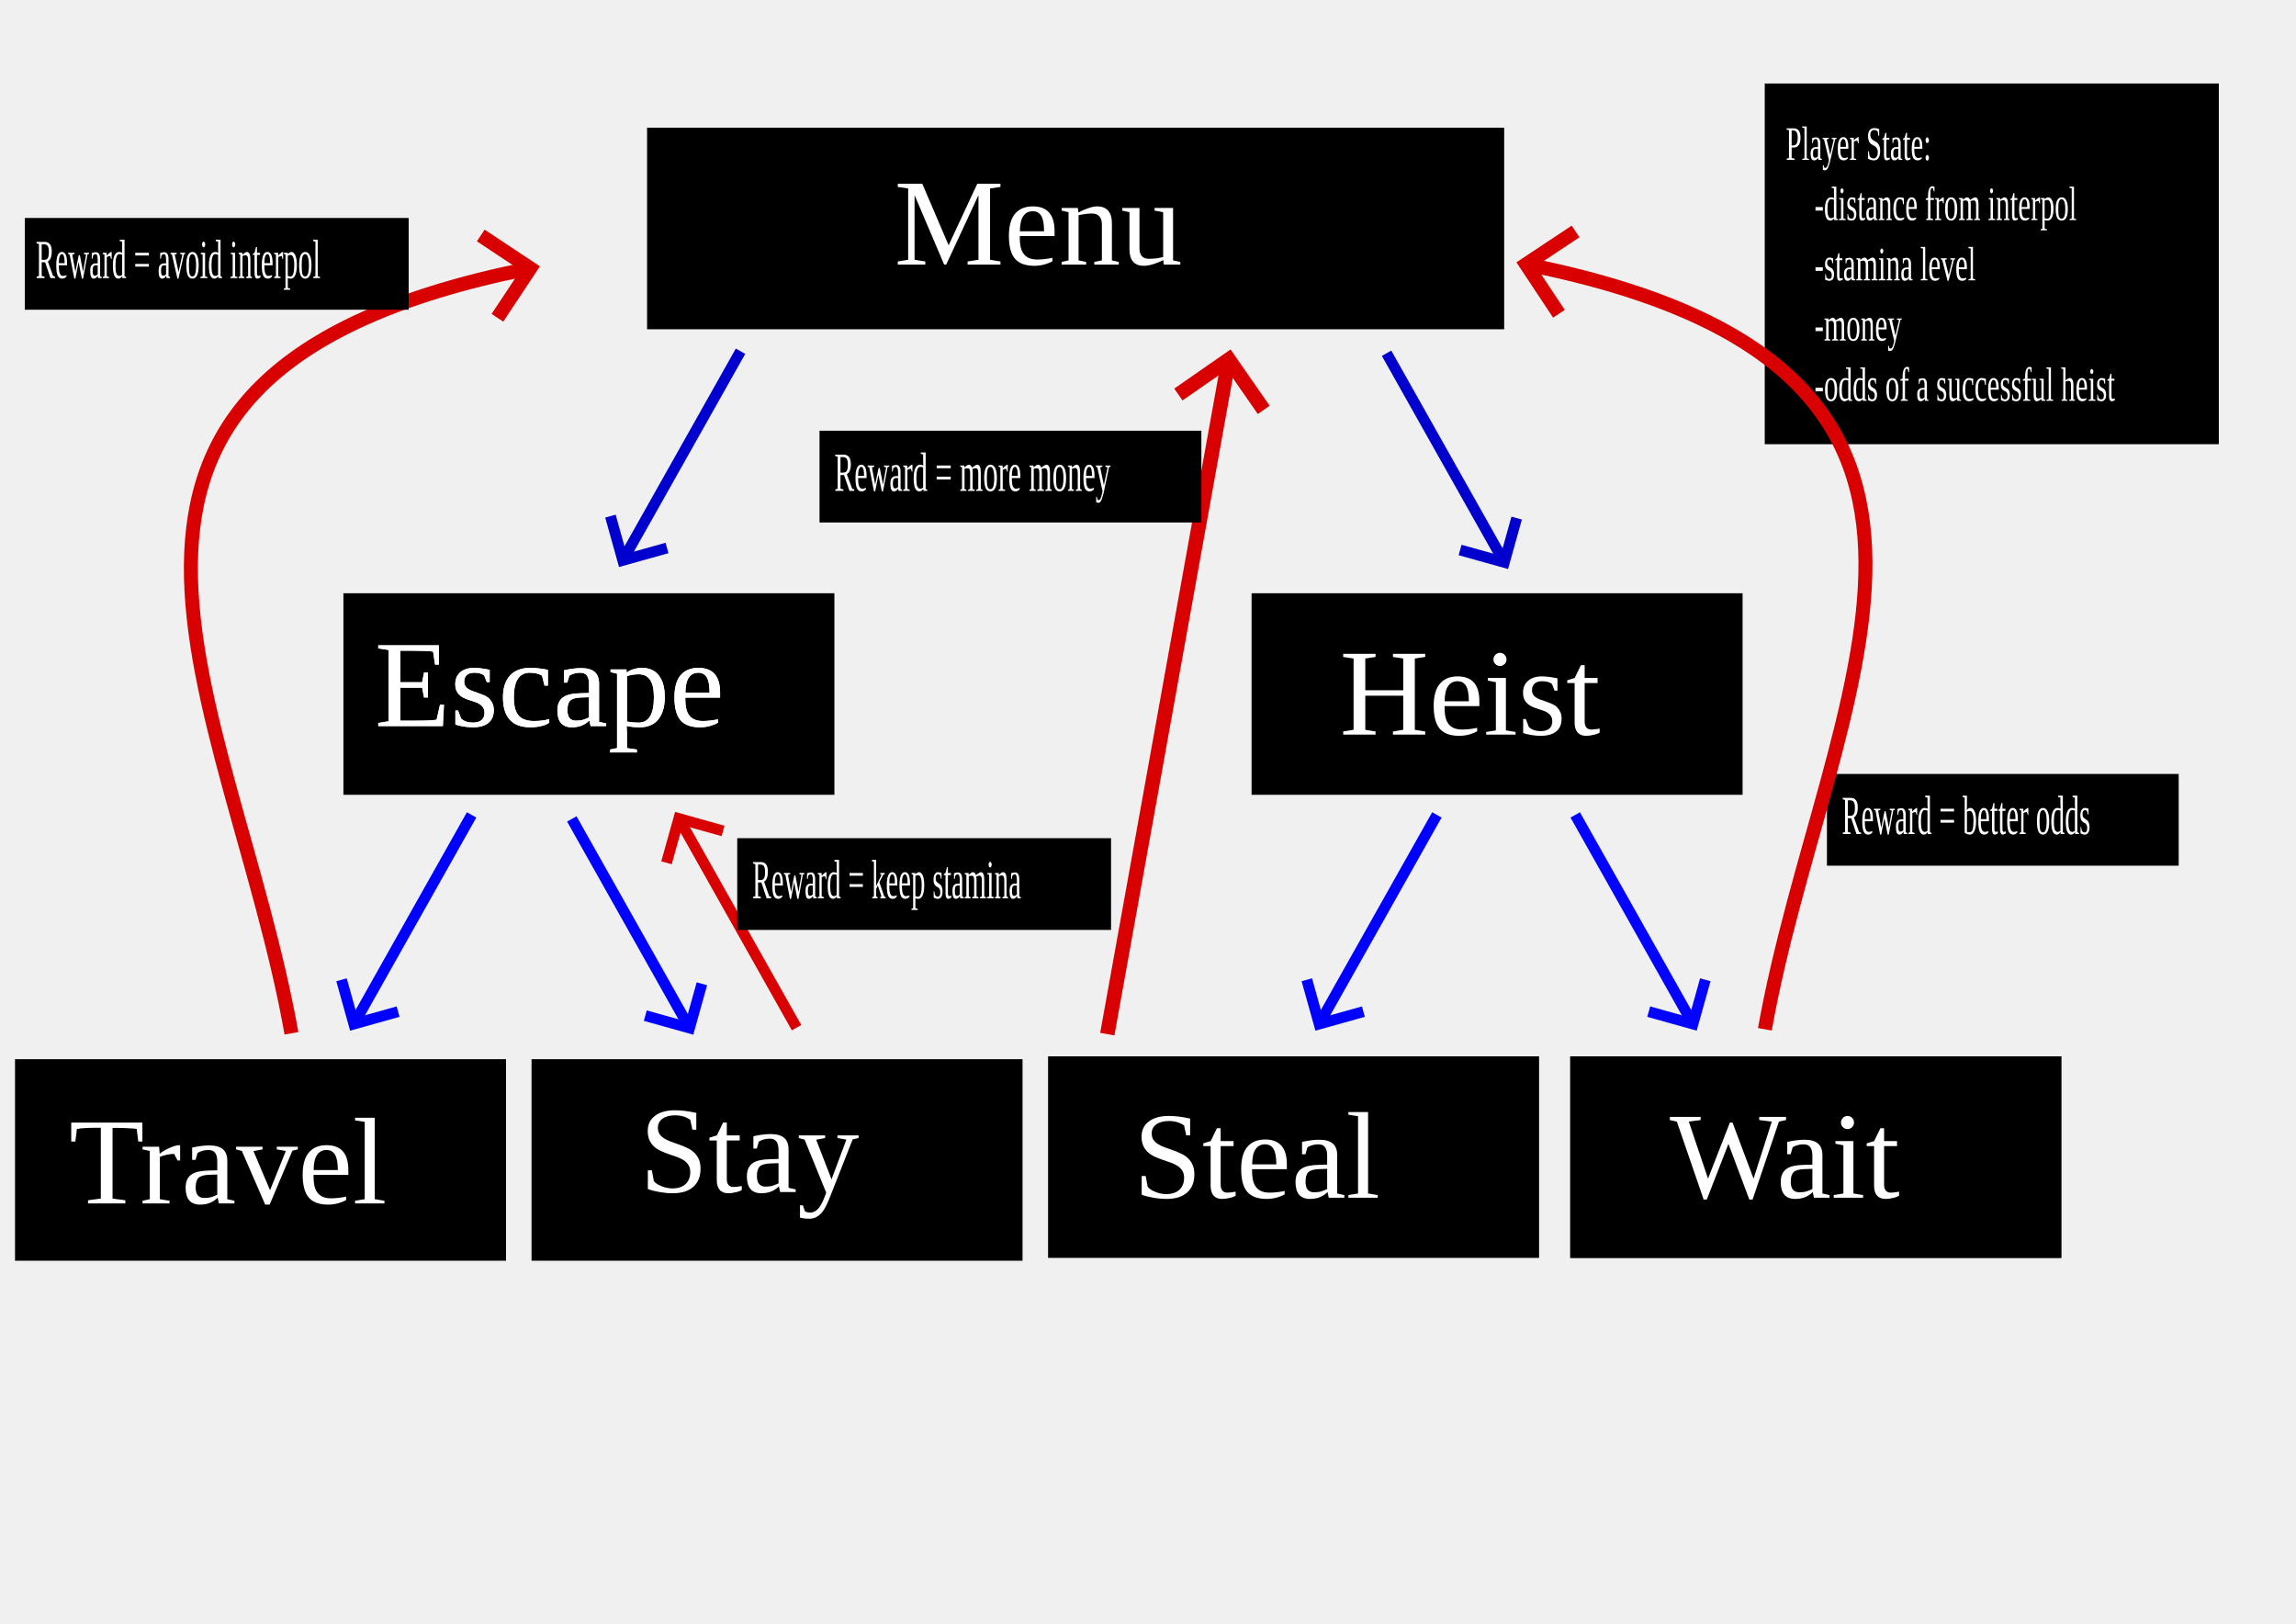
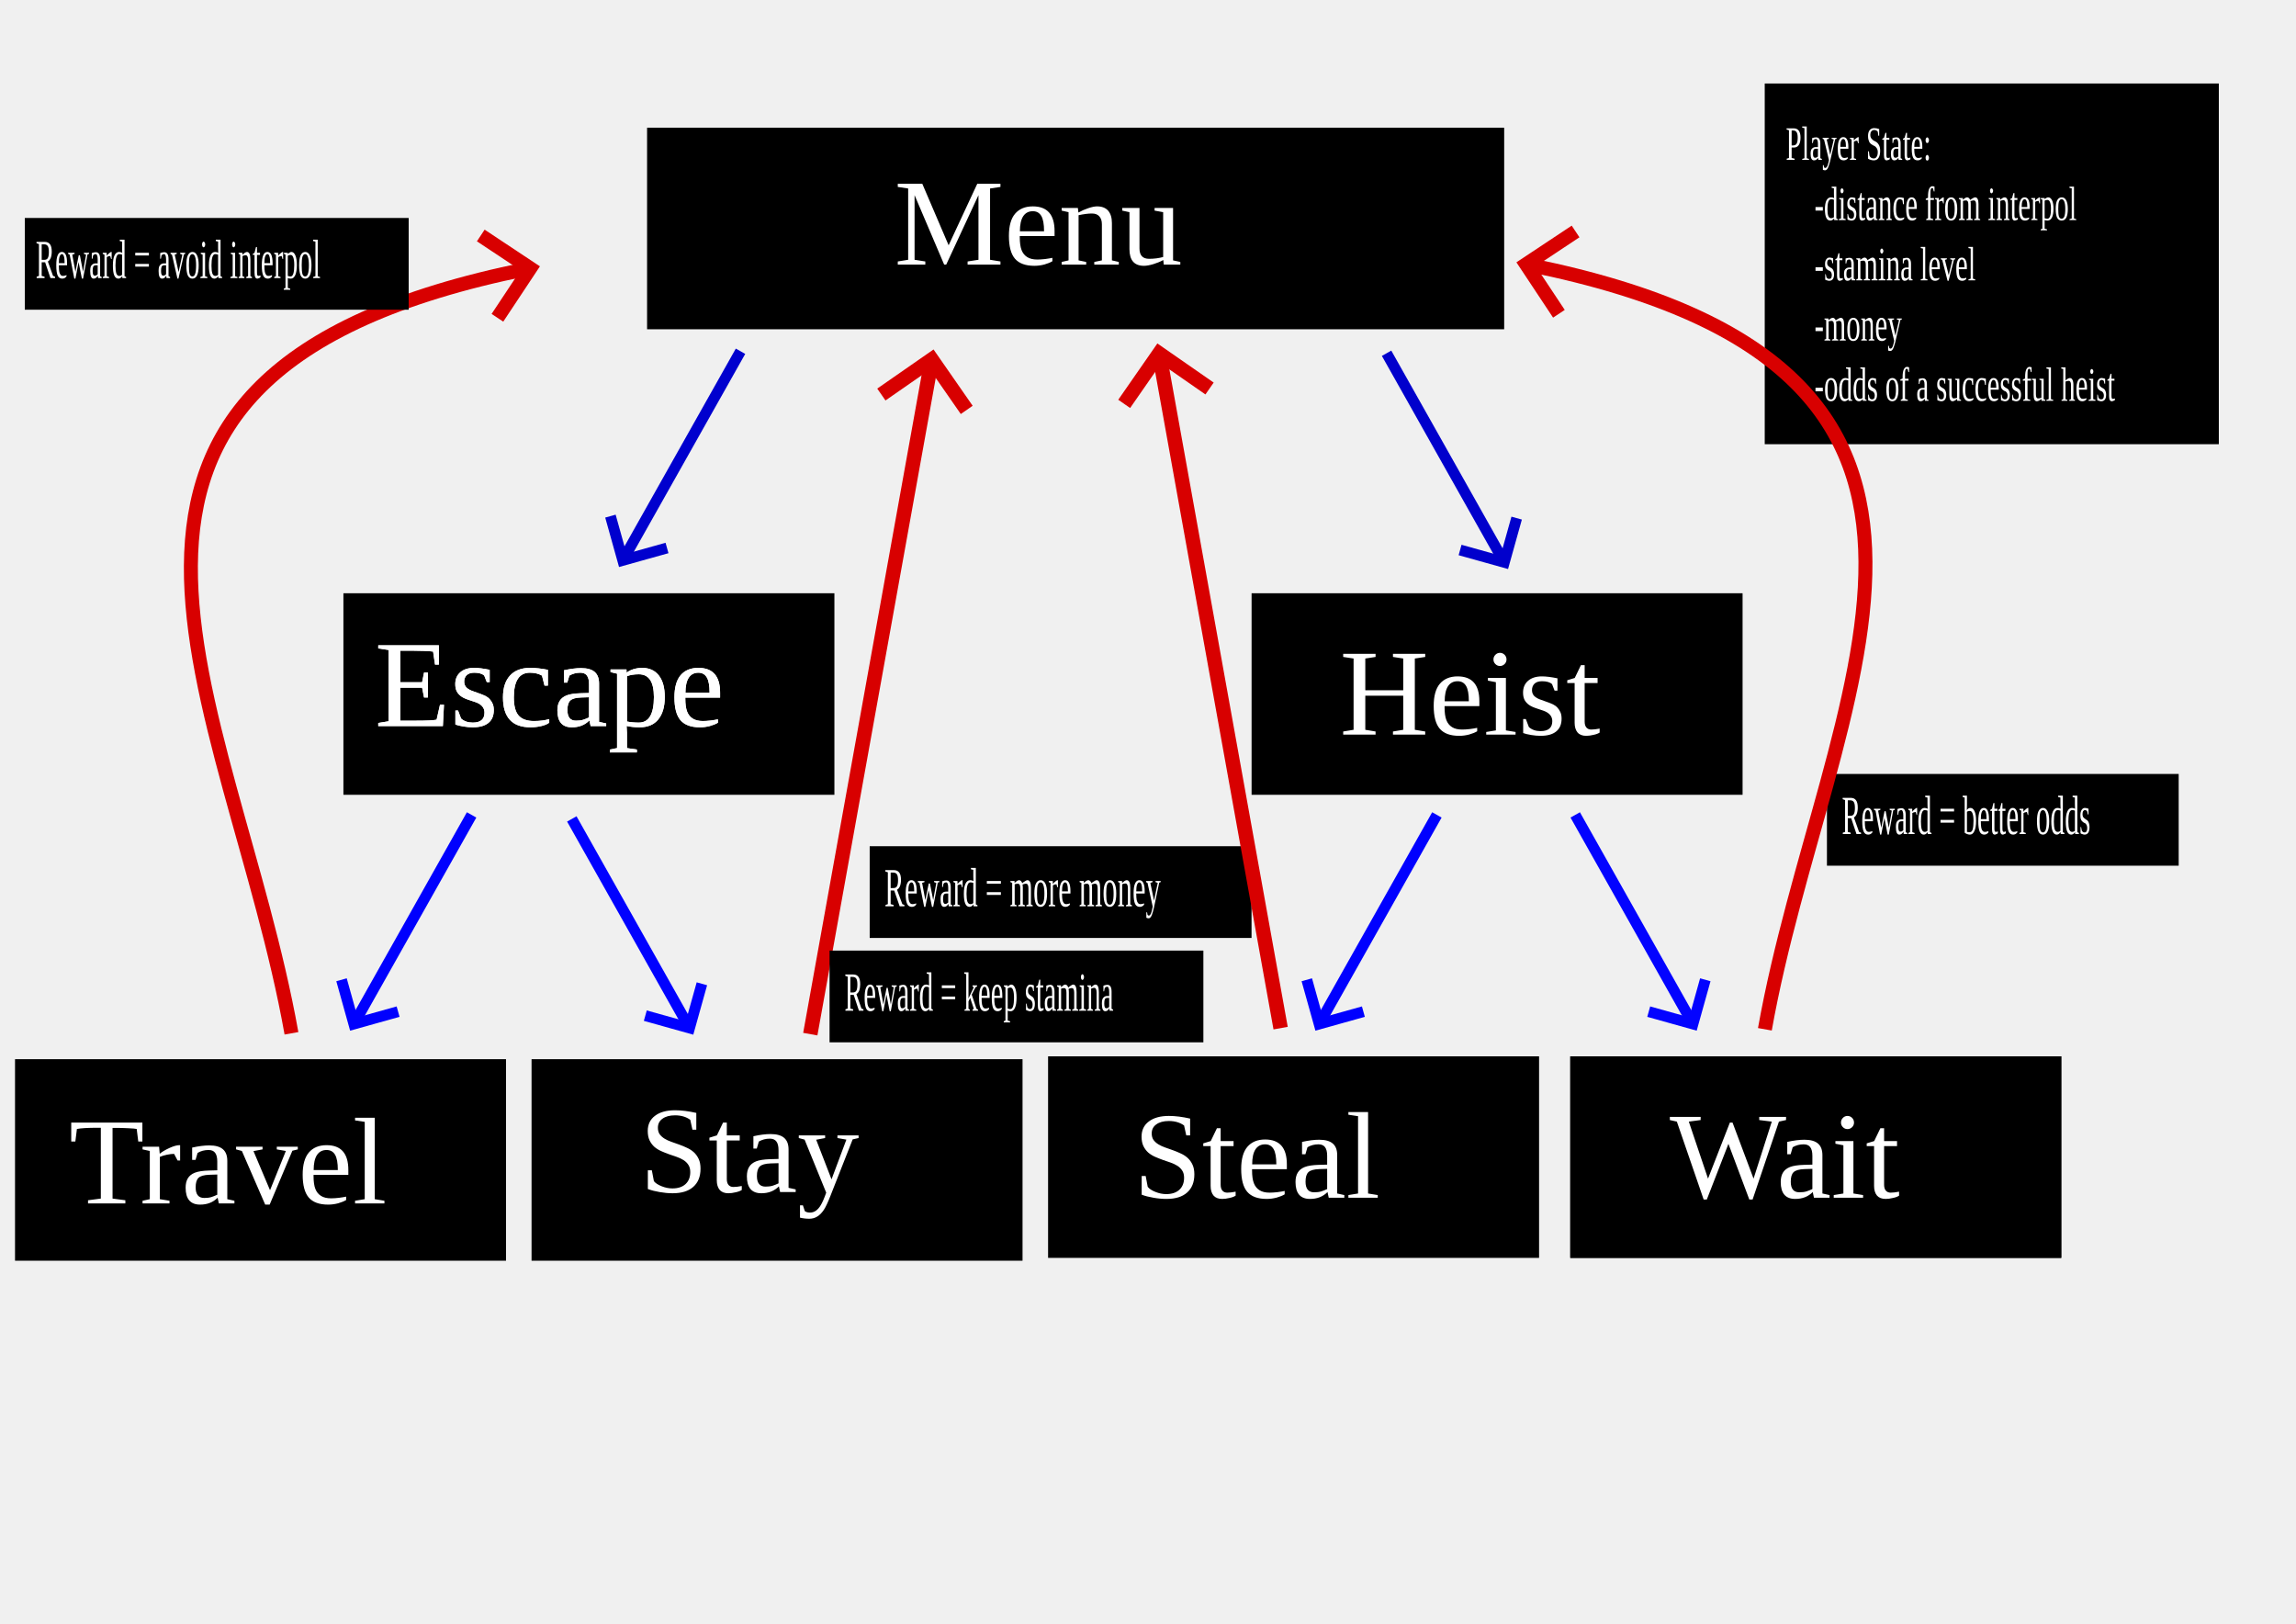
<svg xmlns="http://www.w3.org/2000/svg" xmlns:xlink="http://www.w3.org/1999/xlink" width="297mm" height="210mm" viewBox="0 0 297 210" version="1.1" id="svg5">
  <defs id="defs2">
    <rect x="165.812" y="110.869" width="29.434" height="49.057" id="rect11178" />
    <rect x="48.076" y="106.944" width="147.171" height="73.585" id="rect10653" />
    <rect x="22.566" y="58.868" width="151.095" height="154.039" id="rect10599" />
    <linearGradient id="linearGradient7000">
      <stop style="stop-color:#f10505;stop-opacity:1;" offset="0" id="stop6998" />
    </linearGradient>
    <marker style="overflow:visible" id="marker4852" refX="0" refY="0" orient="auto-start-reverse" markerWidth="4.061" markerHeight="6.707" viewBox="0 0 4.061 6.707" preserveAspectRatio="xMidYMid">
      <path style="fill:none;stroke:context-stroke;stroke-width:1;stroke-linecap:butt" d="M 3,-3 0,0 3,3" id="path4850" transform="rotate(180,0.125,0)" />
    </marker>
    <marker style="overflow:visible" id="Arrow1" refX="0" refY="0" orient="auto-start-reverse" markerWidth="4.061" markerHeight="6.707" viewBox="0 0 4.061 6.707" preserveAspectRatio="xMidYMid">
      <path style="fill:none;stroke:context-stroke;stroke-width:1;stroke-linecap:butt" d="M 3,-3 0,0 3,3" id="path5057" transform="rotate(180,0.125,0)" />
    </marker>
    <linearGradient id="linearGradient2463">
      <stop style="stop-color:#000000;stop-opacity:1;" offset="0" id="stop2459" />
      <stop style="stop-color:#000000;stop-opacity:0;" offset="1" id="stop2461" />
    </linearGradient>
    <rect x="901.667" y="132.454" width="8.83" height="100.076" id="rect1439" />
    <rect x="904.61" y="74.567" width="1.962" height="38.264" id="rect1433" />
    <rect x="899.704" y="70.642" width="5.887" height="68.68" id="rect1427" />
    <linearGradient xlink:href="#linearGradient2463" id="linearGradient3906" gradientUnits="userSpaceOnUse" x1="80.733" y1="58.798" x2="95.79" y2="58.798" gradientTransform="translate(-34.78546,59.96598)" />
    <linearGradient xlink:href="#linearGradient2463" id="linearGradient3960" gradientUnits="userSpaceOnUse" gradientTransform="translate(90.07876,59.96598)" x1="80.733" y1="58.798" x2="95.79" y2="58.798" />
    <linearGradient xlink:href="#linearGradient2463" id="linearGradient3998" gradientUnits="userSpaceOnUse" x1="80.733" y1="58.798" x2="95.79" y2="58.798" gradientTransform="matrix(-1,0,0,1,275.1509,0.2595928)" />
    <linearGradient xlink:href="#linearGradient2463" id="linearGradient4782" gradientUnits="userSpaceOnUse" gradientTransform="matrix(-1,0,0,1,299.5526,59.96598)" x1="80.733" y1="58.798" x2="95.79" y2="58.798" />
    <linearGradient xlink:href="#linearGradient2463" id="linearGradient4798" gradientUnits="userSpaceOnUse" gradientTransform="matrix(-1,0,0,1,169.7561,60.48516)" x1="80.733" y1="58.798" x2="95.79" y2="58.798" />
  </defs>
  <g id="layer1">
    <rect style="fill:#000000;stroke-width:0.35" id="rect111" width="110.87" height="26.066" x="83.703" y="16.52" />
    <text xml:space="preserve" style="font-size:15.975px;fill:#ffffff;stroke-width:1.331" x="115.678" y="34.224" id="text167">
      <tspan id="tspan165" style="fill:#ffffff;stroke-width:1.331" x="115.678" y="34.224">Menu</tspan>
    </text>
    <rect style="fill:#000000;stroke-width:0.265" id="rect327" width="63.512" height="26.066" x="44.422" y="76.728" />
    <text xml:space="preserve" style="font-size:15.975px;fill:#ffffff;stroke-width:1.331" x="48.475" y="93.913" id="text331">
      <tspan id="tspan329" style="fill:#ffffff;stroke-width:1.331" x="48.475" y="93.913">Escape</tspan>
    </text>
    <rect style="fill:#000000;stroke-width:0.265" id="rect333" width="63.512" height="26.066" x="161.9" y="76.728" />
    <text xml:space="preserve" style="font-size:15.975px;fill:#ffffff;stroke-width:1.331" x="173.296" y="95.014" id="text337">
      <tspan id="tspan335" style="fill:#ffffff;stroke-width:1.331" x="173.296" y="95.014">Heist</tspan>
    </text>
    <rect style="fill:#000000;stroke-width:0.265" id="rect339" width="63.512" height="26.066" x="1.943" y="136.988" />
    <text xml:space="preserve" style="font-size:15.975px;fill:#ffffff;stroke-width:1.331" x="8.934" y="155.641" id="text343">
      <tspan id="tspan341" style="fill:#ffffff;stroke-width:1.331" x="8.934" y="155.641">Travel</tspan>
    </text>
    <text xml:space="preserve" style="font-size:15.975px;fill:#ffffff;stroke-width:1.331" x="48.475" y="93.913" id="text1211">
      <tspan id="tspan1209" style="fill:#ffffff;stroke-width:1.331" x="48.475" y="93.913">Escape</tspan>
    </text>
    <rect style="fill:#000000;stroke-width:0.265" id="rect1213" width="63.512" height="26.066" x="135.575" y="136.621" />
    <rect style="fill:#000000;stroke-width:0.265" id="rect1219" width="63.512" height="26.066" x="68.759" y="136.988" />
    <text xml:space="preserve" style="font-size:15.975px;fill:#ffffff;stroke-width:1.331" x="82.725" y="154.173" id="text1223">
      <tspan id="tspan1221" style="fill:#ffffff;stroke-width:1.331" x="82.725" y="154.173">Stay</tspan>
    </text>
    <rect style="fill:#000000;stroke-width:0.265" id="rect1225" width="63.512" height="26.066" x="203.125" y="136.621" />
    <text xml:space="preserve" style="font-size:15.975px;fill:#ffffff;stroke-width:1.331" x="207.179" y="153.806" id="text1229">
      <tspan id="tspan1227" style="fill:#ffffff;stroke-width:1.331" x="207.179" y="153.806">Escape</tspan>
    </text>
    <rect style="fill:#000000;stroke-width:0.265" id="rect1231" width="63.512" height="26.066" x="203.125" y="136.621" />
    <text xml:space="preserve" style="font-size:15.975px;fill:#ffffff;stroke-width:1.331" x="215.989" y="154.907" id="text1235">
      <tspan id="tspan1233" style="fill:#ffffff;stroke-width:1.331" x="215.989" y="154.907">Wait</tspan>
    </text>
    <text xml:space="preserve" style="font-size:15.975px;fill:#ffffff;stroke-width:1.331" x="146.604" y="154.907" id="text1239">
      <tspan id="tspan1237" style="fill:#ffffff;stroke-width:1.331" x="146.604" y="154.907">Steal</tspan>
    </text>
    <rect style="fill:#000000;stroke-width:0.175" id="rect1293" width="58.739" height="46.651" x="228.278" y="10.799" />
-     <text xml:space="preserve" style="font-size:3.175px;white-space:pre;inline-size:54.167;fill:#ffffff;stroke-width:0.265" x="238.261" y="18.356" id="text1297" transform="matrix(1.16698,0,0,1.96275,-47.05358,-15.34983)">
-       <tspan x="238.261" y="18.356" id="tspan567">Player State:
+     <text xml:space="preserve" style="font-size:3.175px;white-space:pre;inline-size:54.167;display:inline;fill:#ffffff;stroke-width:0.265" x="238.261" y="18.356" id="text1297" transform="matrix(1.16698,0,0,1.96275,-47.05358,-15.34983)">
+       <tspan x="238.261" y="18.356" id="tspan570">Player State:
</tspan>
-       <tspan x="238.261" y="22.325" id="tspan569">    -distance from interpol
+       <tspan x="238.261" y="22.325" id="tspan572">    -distance from interpol
</tspan>
-       <tspan x="238.261" y="26.293" id="tspan571">    -stamina level
+       <tspan x="238.261" y="26.293" id="tspan574">    -stamina level
</tspan>
-       <tspan x="238.261" y="30.262" id="tspan573">    -money 
+       <tspan x="238.261" y="30.262" id="tspan576">    -money 
</tspan>
-       <tspan x="238.261" y="34.231" id="tspan575">    -odds of a successful heist
+       <tspan x="238.261" y="34.231" id="tspan578">    -odds of a successful heist
</tspan>
    </text>
-     <text xml:space="preserve" transform="scale(0.2645833)" id="text1425" style="fill:#ffffff;white-space:pre;shape-inside:url(#rect1427)" />
-     <text xml:space="preserve" transform="scale(0.2645833)" id="text1431" style="fill:#ffffff;white-space:pre;shape-inside:url(#rect1433)" />
-     <text xml:space="preserve" transform="scale(0.2645833)" id="text1437" style="fill:#ffffff;white-space:pre;shape-inside:url(#rect1439)" />
+     <text xml:space="preserve" transform="scale(0.2645833)" id="text1425" style="white-space:pre;shape-inside:url(#rect1427);display:inline;fill:#ffffff" />
+     <text xml:space="preserve" transform="scale(0.2645833)" id="text1431" style="white-space:pre;shape-inside:url(#rect1433);display:inline;fill:#ffffff" />
+     <text xml:space="preserve" transform="scale(0.2645833)" id="text1437" style="white-space:pre;shape-inside:url(#rect1439);display:inline;fill:#ffffff" />
    <path style="fill:none;stroke-width:1.4;fill-opacity:1;stroke-dasharray:none;stroke:#0000ce;stroke-opacity:1;marker-end:url(#Arrow1)" d="M 95.79,45.429 C 80.733,72.167 80.733,72.167 80.733,72.167" id="path2434" />
    <path style="fill:url(#linearGradient3906);fill-opacity:1;stroke:#0000fe;stroke-width:1.4;stroke-dasharray:none;stroke-opacity:1;marker-end:url(#Arrow1)" d="M 61.004,105.395 C 45.948,132.133 45.948,132.133 45.948,132.133" id="path3902" />
    <path style="fill:url(#linearGradient3960);fill-opacity:1;stroke:#0000ff;stroke-width:1.4;stroke-dasharray:none;stroke-opacity:1;marker-end:url(#Arrow1)" d="m 185.869,105.395 c -15.056,26.738 -15.056,26.738 -15.056,26.738" id="path3956" />
    <path style="fill:url(#linearGradient3998);fill-opacity:1;stroke:#0100cc;stroke-width:1.4;stroke-dasharray:none;stroke-opacity:1;marker-end:url(#Arrow1)" d="m 179.361,45.688 c 15.056,26.738 15.056,26.738 15.056,26.738" id="path3994" />
    <path style="fill:url(#linearGradient4782);fill-opacity:1;stroke:#0303ff;stroke-width:1.4;stroke-dasharray:none;stroke-opacity:1;marker-end:url(#Arrow1)" d="m 203.763,105.395 c 15.056,26.738 15.056,26.738 15.056,26.738" id="path4778" />
    <path style="fill:url(#linearGradient4798);fill-opacity:1;stroke:#0101ff;stroke-width:1.4;stroke-dasharray:none;stroke-opacity:1;marker-end:url(#Arrow1)" d="M 73.966,105.914 C 89.023,132.652 89.023,132.652 89.023,132.652" id="path4794" />
-     <path style="fill:none;fill-opacity:1;stroke:#d80000;stroke-width:1.4;stroke-dasharray:none;stroke-opacity:1;marker-start:url(#marker4852)" d="m 87.984,106.174 c 15.056,26.738 15.056,26.738 15.056,26.738" id="path4810" />
-     <path style="fill:none;fill-opacity:1;stroke:#d80000;stroke-width:1.87;stroke-dasharray:none;stroke-opacity:1;marker-start:url(#marker4852)" d="M 158.861,46.959 C 143.236,133.75 143.236,133.75 143.236,133.75" id="path9436" />
+     <path style="fill:none;fill-opacity:1;stroke:#d80000;stroke-width:1.87;stroke-dasharray:none;stroke-opacity:1;marker-start:url(#marker4852)" d="M 120.441,46.959 C 104.816,133.75 104.816,133.75 104.816,133.75" id="path9436" />
    <path style="fill:none;fill-opacity:1;stroke:#d80000;stroke-width:1.81;stroke-dasharray:none;stroke-opacity:1;marker-start:url(#marker4852)" d="M 68.146,34.79 C 0.552,48.473 30.01,90.486 37.702,133.641" id="path10417" />
-     <text xml:space="preserve" transform="scale(0.2645833)" id="text10597" style="fill:#000000;stroke-width:5.76;stroke-dasharray:none;stroke:#d80000;stroke-opacity:1;fill-opacity:1;white-space:pre;shape-inside:url(#rect10599)" />
-     <text xml:space="preserve" transform="scale(0.2645833)" id="text10651" style="white-space:pre;shape-inside:url(#rect10653);fill:none;fill-opacity:1;stroke:#000000;stroke-width:5.76;stroke-dasharray:none;stroke-opacity:1" />
+     <text xml:space="preserve" transform="scale(0.2645833)" id="text10597" style="white-space:pre;shape-inside:url(#rect10599);display:inline;fill:#000000;fill-opacity:1;stroke:#d80000;stroke-width:5.76;stroke-dasharray:none;stroke-opacity:1" />
+     <text xml:space="preserve" transform="scale(0.2645833)" id="text10651" style="white-space:pre;shape-inside:url(#rect10653);display:inline;fill:none;fill-opacity:1;stroke:#000000;stroke-width:5.76;stroke-dasharray:none;stroke-opacity:1" />
    <rect style="fill:#000000;stroke-width:0.081" id="rect11158" width="49.653" height="11.865" x="3.211" y="28.191" />
-     <text xml:space="preserve" style="font-size:3.175px;white-space:pre;inline-size:54.167;fill:#ffffff;stroke-width:0.265" x="238.261" y="18.356" id="text11174" transform="matrix(1.19029,0,0,2.253767,-278.9896,-5.402832)">
-       <tspan x="238.261" y="18.356" id="tspan577">Reward = avoid interpol
+     <text xml:space="preserve" style="font-size:3.175px;white-space:pre;inline-size:54.167;display:inline;fill:#ffffff;stroke-width:0.265" x="238.261" y="18.356" id="text11174" transform="matrix(1.19029,0,0,2.253767,-278.9896,-5.402832)">
+       <tspan x="238.261" y="18.356" id="tspan580">Reward = avoid interpol
</tspan>
    </text>
-     <text xml:space="preserve" transform="scale(0.2645833)" id="text11176" style="fill:none;stroke-width:5.76;stroke-dasharray:none;stroke:#000000;stroke-opacity:1;fill-opacity:1;white-space:pre;shape-inside:url(#rect11178)" />
-     <rect style="fill:#000000;stroke-width:0.08" id="rect11194" width="48.355" height="11.865" x="95.366" y="108.406" />
-     <text xml:space="preserve" style="font-size:3.175px;white-space:pre;inline-size:54.167;fill:#ffffff;stroke-width:0.265" x="238.261" y="18.356" id="text11198" transform="matrix(1.16375,0,0,2.253767,-179.9832,74.81139)">
-       <tspan x="238.261" y="18.356" id="tspan579">Reward = keep stamina
+     <text xml:space="preserve" transform="scale(0.2645833)" id="text11176" style="white-space:pre;shape-inside:url(#rect11178);display:inline;fill:none;fill-opacity:1;stroke:#000000;stroke-width:5.76;stroke-dasharray:none;stroke-opacity:1" />
+     <rect style="fill:#000000;stroke-width:0.08" id="rect11194" width="48.355" height="11.865" x="107.308" y="122.943" />
+     <text xml:space="preserve" style="font-size:3.175px;white-space:pre;inline-size:54.167;display:inline;fill:#ffffff;stroke-width:0.265" x="238.261" y="18.356" id="text11198" transform="matrix(1.16375,0,0,2.253767,-168.0419,89.3486)">
+       <tspan x="238.261" y="18.356" id="tspan582">Reward = keep stamina
</tspan>
    </text>
    <rect style="fill:#000000;stroke-width:0.078" id="rect11200" width="45.5" height="11.865" x="236.325" y="100.099" />
-     <text xml:space="preserve" style="font-size:3.175px;white-space:pre;inline-size:54.167;fill:#ffffff;stroke-width:0.265" x="238.261" y="18.356" id="text11204" transform="matrix(1.179699,0,0,2.253767,-42.82933,66.50442)">
-       <tspan x="238.261" y="18.356" id="tspan581">Reward = better odds
+     <text xml:space="preserve" style="font-size:3.175px;white-space:pre;inline-size:54.167;display:inline;fill:#ffffff;stroke-width:0.265" x="238.261" y="18.356" id="text11204" transform="matrix(1.179699,0,0,2.253767,-42.82933,66.50442)">
+       <tspan x="238.261" y="18.356" id="tspan584">Reward = better odds
</tspan>
    </text>
-     <rect style="fill:#000000;stroke-width:0.081" id="rect11206" width="49.394" height="11.865" x="106.01" y="55.708" />
-     <text xml:space="preserve" style="font-size:3.175px;white-space:pre;inline-size:54.167;fill:#ffffff;stroke-width:0.265" x="238.261" y="18.356" id="text11210" transform="matrix(1.223583,0,0,2.253767,-183.6143,22.11402)">
-       <tspan x="238.261" y="18.356" id="tspan583">Reward = more money
+     <rect style="fill:#000000;stroke-width:0.081" id="rect11206" width="49.394" height="11.865" x="112.499" y="109.444" />
+     <text xml:space="preserve" style="font-size:3.175px;white-space:pre;inline-size:54.167;display:inline;fill:#ffffff;stroke-width:0.265" x="238.261" y="18.356" id="text11210" transform="matrix(1.223583,0,0,2.253767,-177.1245,75.84977)">
+       <tspan x="238.261" y="18.356" id="tspan586">Reward = more money
</tspan>
    </text>
    <path style="fill:none;fill-opacity:1;stroke:#d80000;stroke-width:1.81;stroke-dasharray:none;stroke-opacity:1;marker-start:url(#marker4852)" d="m 197.853,34.271 c 67.594,13.684 38.136,55.696 30.444,98.851" id="path3330" />
+     <path style="fill:none;fill-opacity:1;stroke:#d80000;stroke-width:1.87;stroke-dasharray:none;stroke-opacity:1;marker-start:url(#marker4852)" d="m 150.03,46.18 c 15.625,86.792 15.625,86.792 15.625,86.792" id="path380" />
  </g>
</svg>
